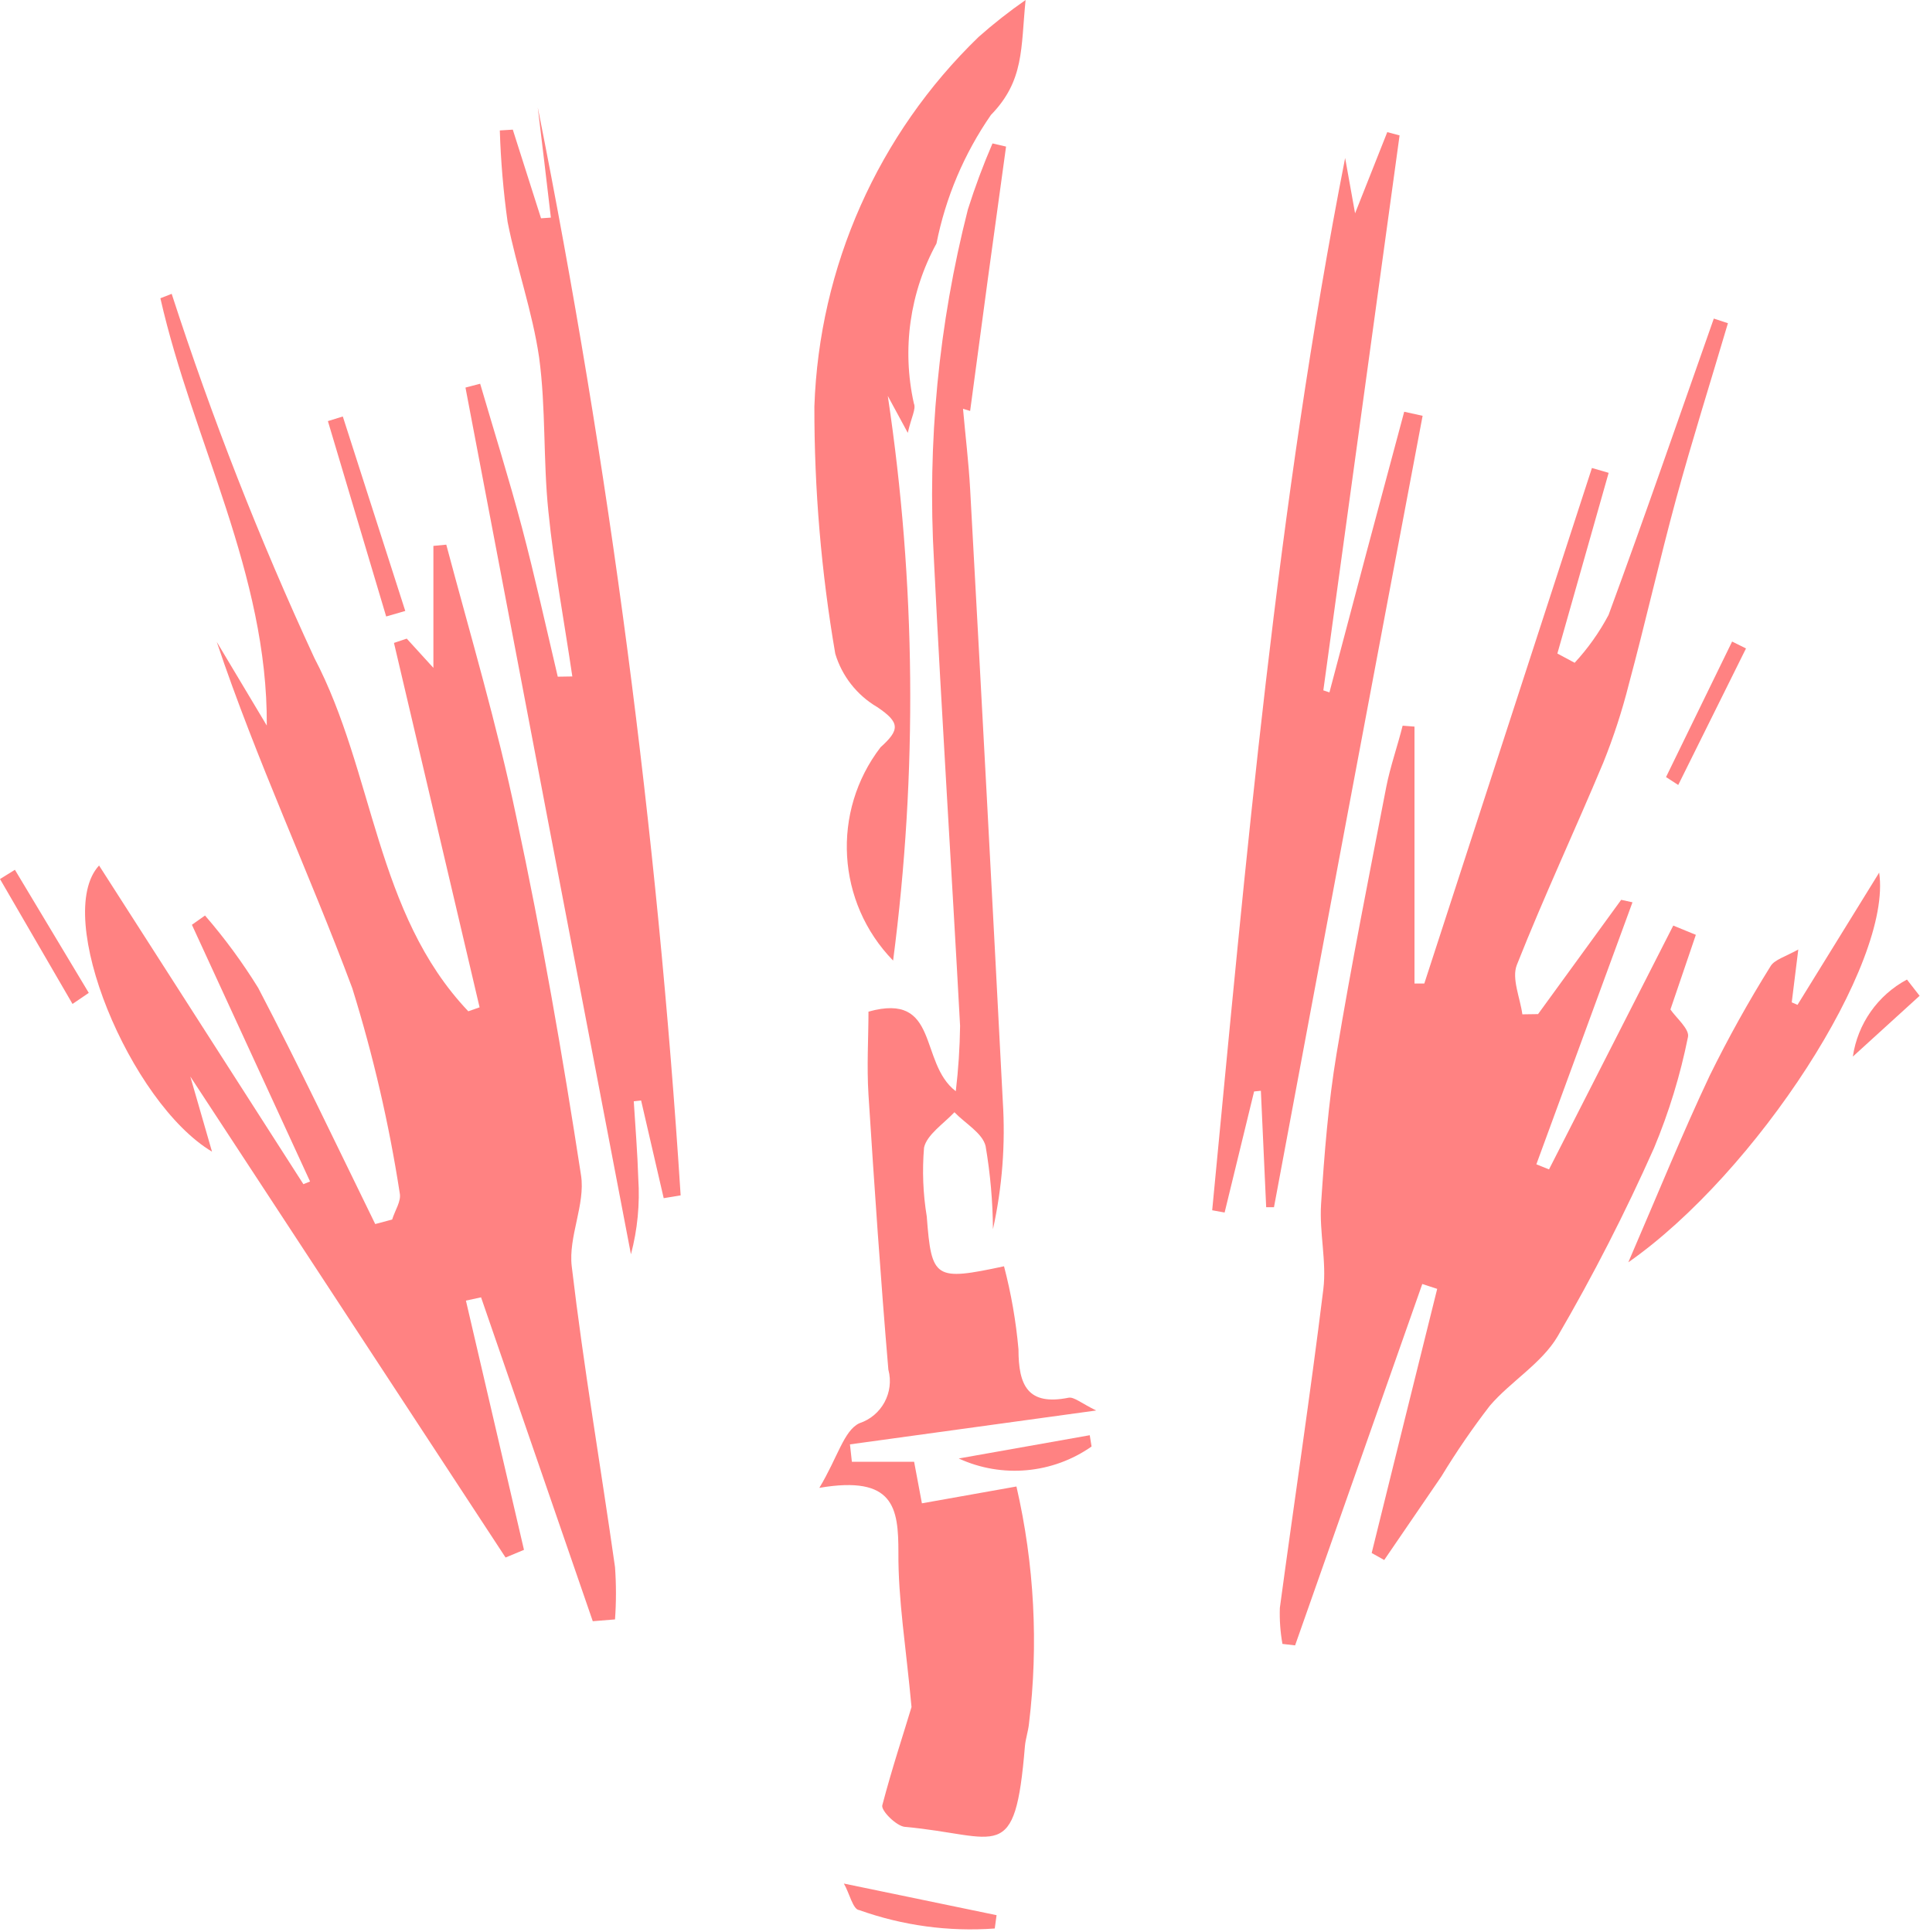
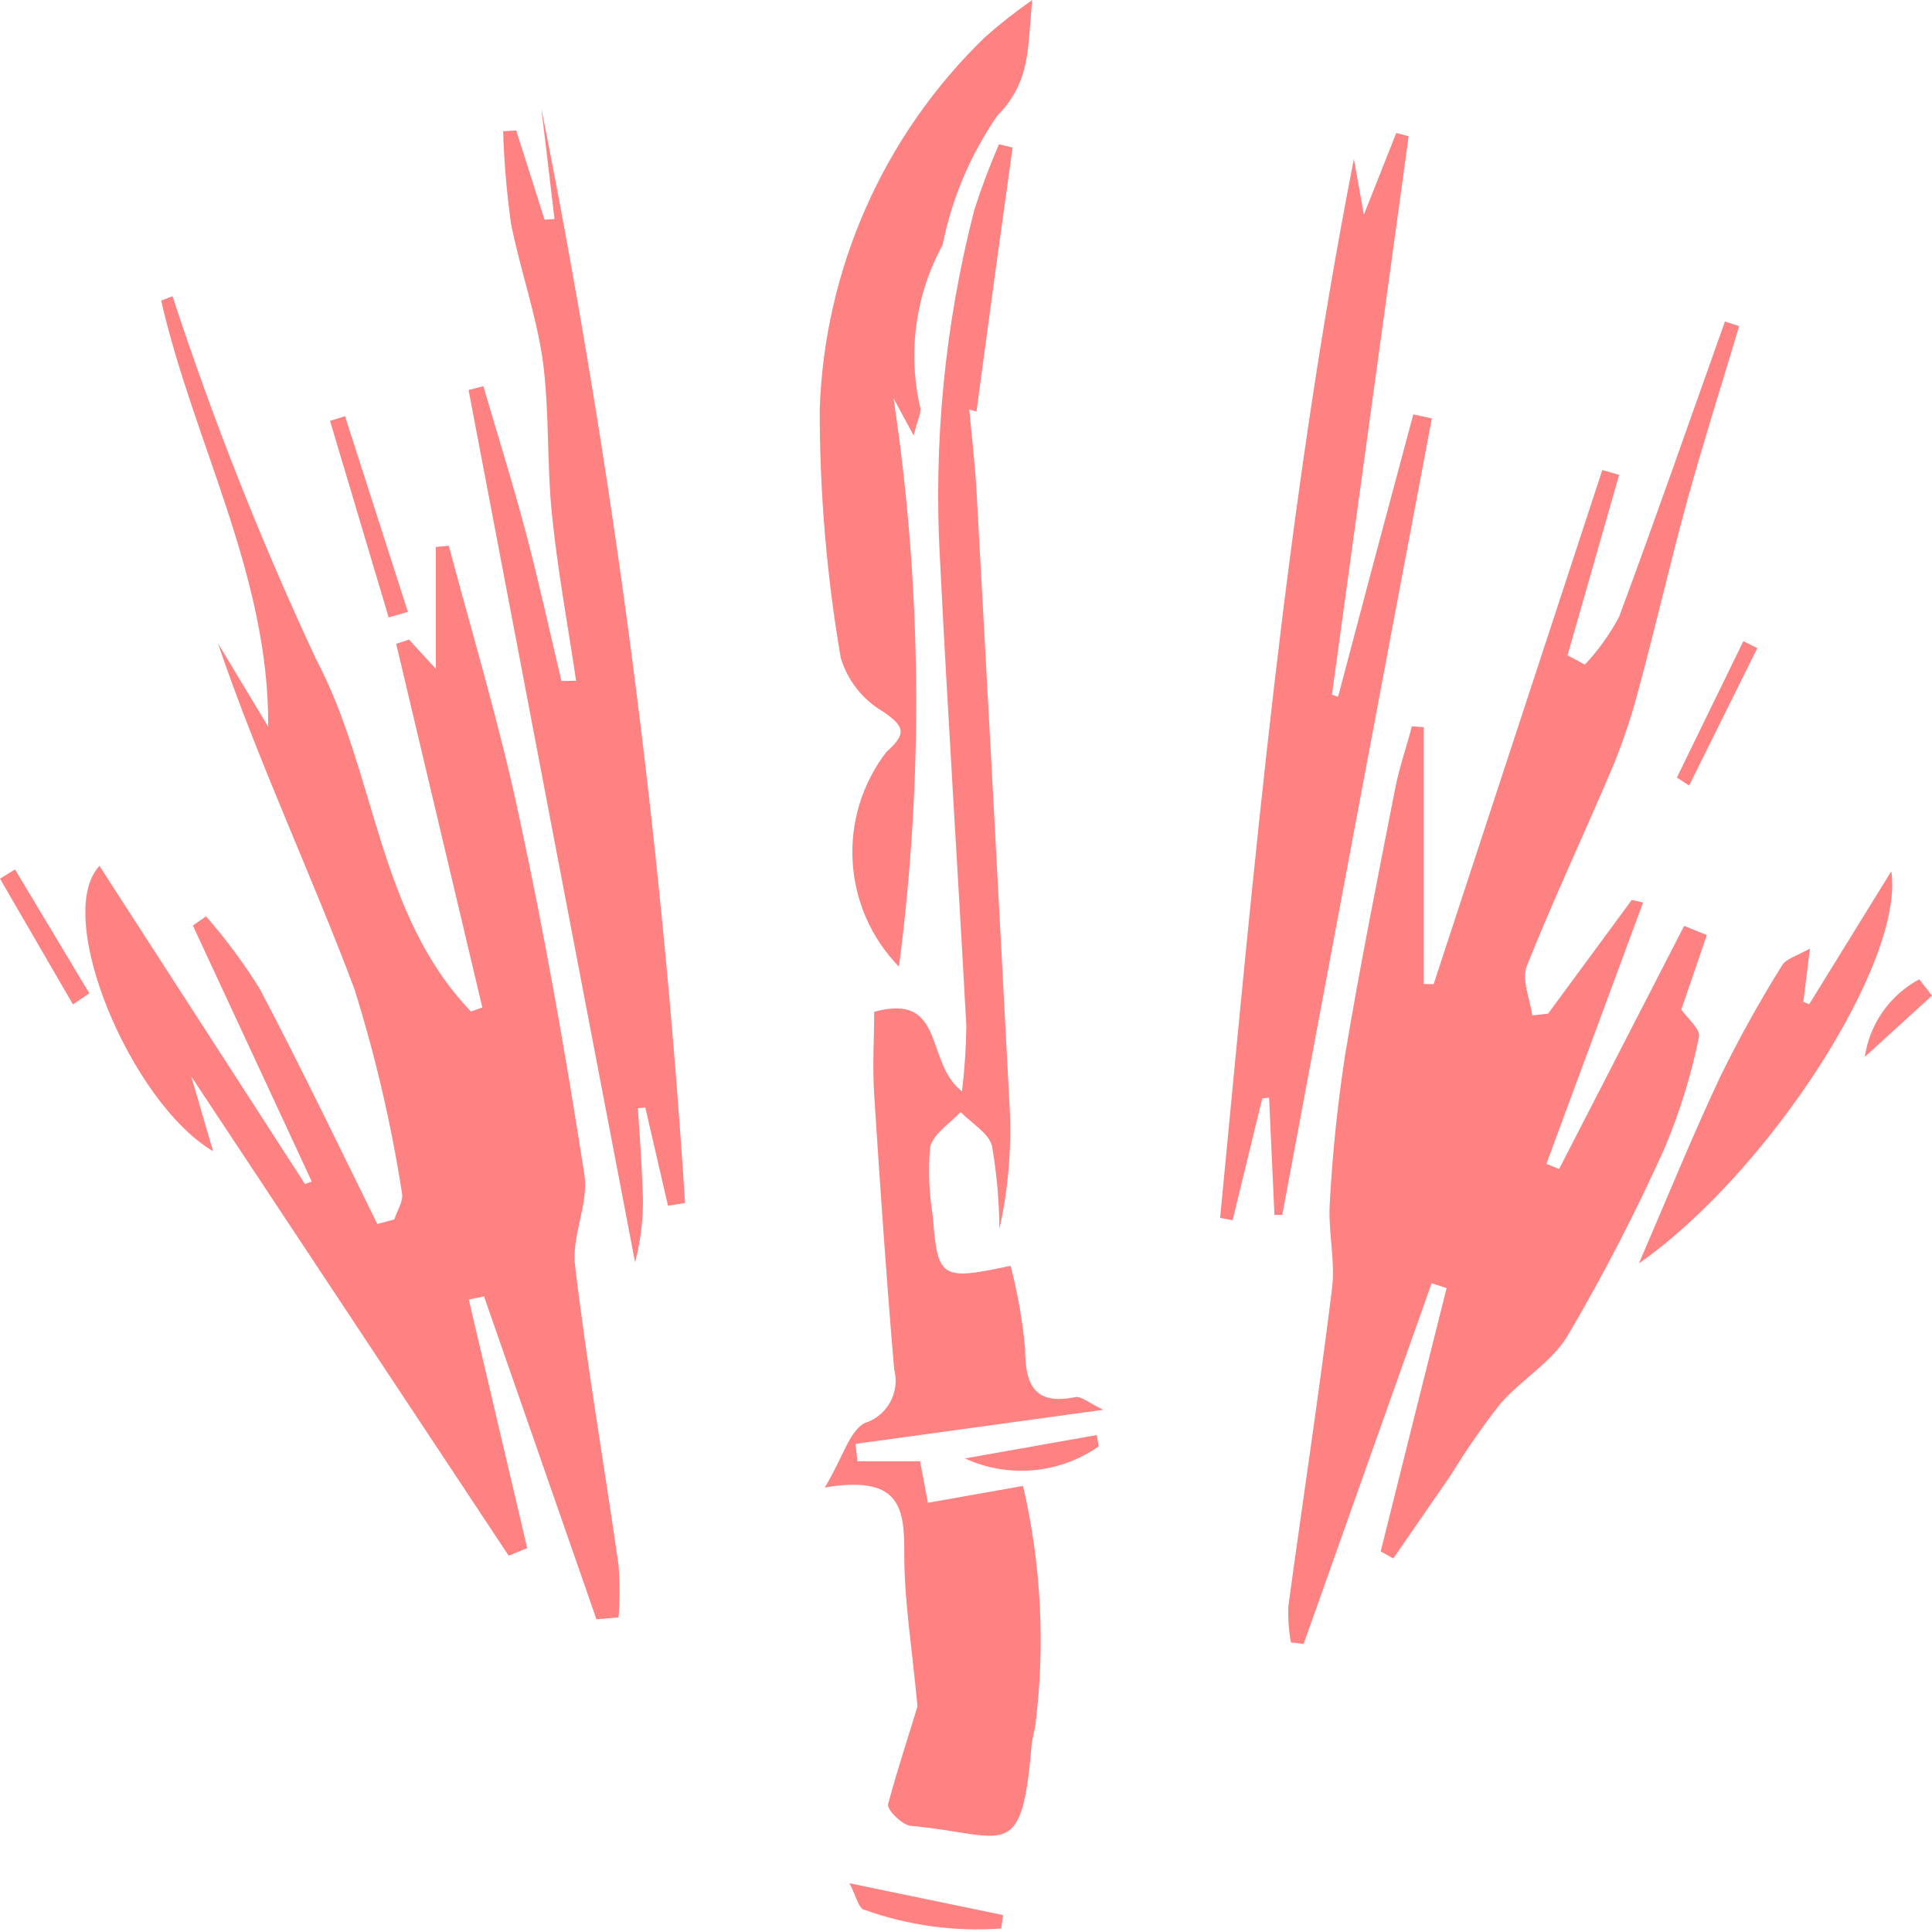
- <svg xmlns="http://www.w3.org/2000/svg" id="Layer_2" data-name="Layer 2" width="16.994" height="17.108" viewBox="0 0 16.994 17.108">
+ <svg xmlns="http://www.w3.org/2000/svg" id="Layer_2" data-name="Layer 2" width="17" height="17" viewBox="0 0 17 17">
  <g id="Layer_1" data-name="Layer 1" transform="translate(0 0)">
-     <path id="Path_1770" data-name="Path 1770" d="M13.689,43.584,12.7,40.716l-.134.029q.257,1.1.514,2.207l-.163.068-2.791-4.259.192.665c-.725-.433-1.412-2.087-1-2.534l1.809,2.822.059-.024-1.046-2.273.116-.082a4.959,4.959,0,0,1,.471.641c.36.689.693,1.39,1.036,2.091l.15-.04c.025-.082.082-.163.067-.234a12.547,12.547,0,0,0-.42-1.814c-.381-1.022-.847-2.014-1.2-3.067l.443.741c.009-1.343-.654-2.517-.942-3.784l.1-.039a28.848,28.848,0,0,0,1.263,3.224c.533,1.017.538,2.26,1.363,3.129l.1-.035-.758-3.227.113-.038.236.259V34.062l.114-.011c.213.8.451,1.6.621,2.415.225,1.05.409,2.108.572,3.169.04.258-.114.545-.082.808.105.89.257,1.775.383,2.662a3.245,3.245,0,0,1,0,.463Z" transform="translate(-8.441 -29.228)" fill="#ff8282" />
-     <path id="Path_1771" data-name="Path 1771" d="M140.786,40.761l.736-1.012.1.022-.851,2.32.112.045,1.1-2.159.2.082c-.074.22-.15.439-.225.661.051.075.172.175.155.245a5.211,5.211,0,0,1-.3.981,17.157,17.157,0,0,1-.854,1.669c-.141.239-.417.4-.6.614a6.83,6.83,0,0,0-.429.626l-.506.74-.111-.062q.289-1.17.58-2.339l-.132-.043-1.126,3.2-.112-.013a1.512,1.512,0,0,1-.023-.319c.127-.941.269-1.88.385-2.822.03-.245-.036-.5-.02-.754.029-.445.064-.892.137-1.331.131-.79.288-1.575.44-2.362.036-.183.1-.362.145-.543l.105.008v2.275h.087l1.484-4.565.148.043-.454,1.6.153.082a2.019,2.019,0,0,0,.3-.423c.321-.871.623-1.749.932-2.625l.125.041c-.153.518-.316,1.034-.458,1.553-.148.545-.273,1.1-.419,1.643a5.413,5.413,0,0,1-.226.694c-.251.6-.527,1.189-.766,1.793-.047.12.029.29.049.437Z" transform="translate(-127.169 -31.781)" fill="#ff8282" />
-     <path id="Path_1772" data-name="Path 1772" d="M89.584,29.386c-.048-.527-.119-.948-.116-1.369,0-.393-.037-.685-.7-.572.163-.271.217-.507.354-.572a.393.393,0,0,0,.257-.475c-.069-.811-.124-1.623-.176-2.434-.016-.253,0-.507,0-.736.633-.176.443.452.773.705a5.544,5.544,0,0,0,.038-.579c-.074-1.372-.163-2.744-.231-4.116a10.218,10.218,0,0,1,.3-3.113,6.154,6.154,0,0,1,.218-.585l.12.028q-.163,1.171-.318,2.341l-.063-.019c.021.237.05.474.063.711q.149,2.71.289,5.419a4.052,4.052,0,0,1-.087,1.135,4.567,4.567,0,0,0-.065-.736c-.028-.116-.18-.2-.276-.3-.094.1-.245.2-.269.313a2.471,2.471,0,0,0,.024.61c.042.554.071.572.684.441a4.447,4.447,0,0,1,.128.736c0,.319.082.5.443.428.049-.009.11.047.245.113l-2.18.3.017.154h.551l.069.368.837-.149a6.086,6.086,0,0,1,.111,2.1c-.007.068-.03.133-.036.2-.088,1.063-.23.789-1.063.714-.075-.007-.21-.142-.2-.19C89.411,29.929,89.517,29.61,89.584,29.386Z" transform="translate(-81.514 -14.27)" fill="#ff8282" />
-     <path id="Path_1773" data-name="Path 1773" d="M51.412,16.633c-.072-.49-.163-.972-.212-1.462-.047-.453-.021-.914-.082-1.363-.059-.405-.2-.8-.279-1.2a7.6,7.6,0,0,1-.069-.81l.115-.007.25.785.087-.006q-.057-.49-.116-.976a73.091,73.091,0,0,1,1.265,9.634l-.15.025-.2-.865-.065.007c.014.228.033.456.04.685a2.08,2.08,0,0,1-.065.67q-.736-3.838-1.465-7.675l.13-.034c.124.424.257.846.37,1.273s.213.88.317,1.321Z" transform="translate(-46.345 -10.643)" fill="#ff8282" />
-     <path id="Path_1774" data-name="Path 1774" d="M132.356,19.326q.327-1.242.662-2.485l.163.036q-.662,3.5-1.316,7.008l-.069,0-.047-1.031-.06.006q-.13.537-.261,1.072l-.11-.02c.3-3.115.572-6.232,1.177-9.318.025.138.05.277.088.49l.285-.719.109.029q-.337,2.457-.675,4.914Z" transform="translate(-120.586 -13.195)" fill="#ff8282" />
-     <path id="Path_1775" data-name="Path 1775" d="M88.989,3.833l-.177-.327a18,18,0,0,1,.047,5,1.446,1.446,0,0,1-.111-1.889c.171-.154.174-.219-.03-.356a.822.822,0,0,1-.371-.472A12.814,12.814,0,0,1,88.162,3.6,4.778,4.778,0,0,1,89.616.327,4.543,4.543,0,0,1,90.032,0c-.043.427-.01.713-.307,1.018a3.04,3.04,0,0,0-.482,1.138,2.031,2.031,0,0,0-.2,1.417C89.064,3.621,89.021,3.692,88.989,3.833Z" transform="translate(-80.952 0)" fill="#ff8282" />
-     <path id="Path_1776" data-name="Path 1776" d="M176.36,98.009c.267-.619.48-1.144.721-1.654a11.075,11.075,0,0,1,.539-.969c.034-.056.126-.082.245-.147l-.058.468.051.022.723-1.171C178.7,95.358,177.493,97.217,176.36,98.009Z" transform="translate(-161.944 -86.831)" fill="#ff8282" />
-     <path id="Path_1777" data-name="Path 1777" d="M36.026,46.891l-.516-1.73.132-.041.553,1.722Z" transform="translate(-32.607 -41.432)" fill="#ff8282" />
-     <path id="Path_1778" data-name="Path 1778" d="M91.4,204.05l1.352.28-.016.118a2.929,2.929,0,0,1-1.2-.163C91.48,204.281,91.449,204.133,91.4,204.05Z" transform="translate(-83.929 -187.371)" fill="#ff8282" />
-     <path id="Path_1779" data-name="Path 1779" d="M.642,95.418,0,94.312l.132-.082.654,1.09Z" transform="translate(0 -86.528)" fill="#ff8282" />
-     <path id="Path_1780" data-name="Path 1780" d="M103.84,155.686,105,155.48l.016.1A1.186,1.186,0,0,1,103.84,155.686Z" transform="translate(-95.352 -142.771)" fill="#ff8282" />
-     <path id="Path_1781" data-name="Path 1781" d="M180.45,70.7l.585-1.2.123.061-.6,1.209Z" transform="translate(-165.7 -63.819)" fill="#ff8282" />
-     <path id="Path_1782" data-name="Path 1782" d="M201.271,106.3l-.591.538a.925.925,0,0,1,.479-.682Z" transform="translate(-184.276 -97.482)" fill="#ff8282" />
+     <path id="Path_1770" data-name="Path 1770" d="M13.689,43.476,12.7,40.635l-.134.028q.257,1.093.514,2.187l-.163.067L10.124,38.7l.192.658c-.725-.429-1.412-2.068-1-2.511l1.809,2.8.059-.023-1.046-2.252.116-.081a4.916,4.916,0,0,1,.471.635c.36.683.693,1.377,1.036,2.072l.15-.04c.025-.081.082-.162.067-.232a12.336,12.336,0,0,0-.42-1.8c-.381-1.012-.847-2-1.2-3.039l.443.735c.009-1.331-.654-2.494-.942-3.749l.1-.039a28.427,28.427,0,0,0,1.263,3.194c.533,1.008.538,2.239,1.363,3.1l.1-.035-.758-3.2.113-.037.236.257V34.041l.114-.011c.213.8.451,1.587.621,2.393.225,1.04.409,2.089.572,3.14.04.256-.114.54-.082.8.105.882.257,1.758.383,2.638a3.186,3.186,0,0,1,0,.459Z" transform="translate(-8.441 -29.228)" fill="#ff8282" />
+     <path id="Path_1771" data-name="Path 1771" d="M140.786,40.7l.736-1,.1.022-.851,2.3.112.045,1.1-2.139.2.081c-.074.218-.15.435-.225.655.051.075.172.173.155.243a5.128,5.128,0,0,1-.3.972,16.941,16.941,0,0,1-.854,1.654c-.141.237-.417.392-.6.608a6.765,6.765,0,0,0-.429.62l-.506.733-.111-.062q.289-1.159.58-2.317l-.132-.042-1.126,3.173-.112-.013a1.485,1.485,0,0,1-.023-.316c.127-.932.269-1.863.385-2.8.03-.243-.036-.5-.02-.748a13.172,13.172,0,0,1,.137-1.319c.131-.782.288-1.561.44-2.34.036-.181.1-.359.145-.538l.105.008V40.44h.087l1.484-4.523.148.043-.454,1.588.153.081a2,2,0,0,0,.3-.419c.321-.863.623-1.733.932-2.6l.125.041c-.153.513-.316,1.025-.458,1.539-.148.54-.273,1.087-.419,1.628a5.329,5.329,0,0,1-.226.688c-.251.594-.527,1.178-.766,1.777-.047.119.029.288.049.433Z" transform="translate(-127.164 -31.781)" fill="#ff8282" />
+     <path id="Path_1772" data-name="Path 1772" d="M89.584,29.286c-.048-.523-.119-.941-.116-1.359,0-.39-.037-.68-.7-.568.163-.269.217-.5.354-.568a.39.39,0,0,0,.257-.471c-.069-.805-.124-1.611-.176-2.417-.016-.251,0-.5,0-.73.633-.174.443.449.773.7a5.465,5.465,0,0,0,.038-.575c-.074-1.363-.163-2.724-.231-4.087a10.074,10.074,0,0,1,.3-3.09,6.082,6.082,0,0,1,.218-.581l.12.028q-.163,1.163-.318,2.324l-.063-.019c.021.235.05.471.063.706q.149,2.69.289,5.38a4,4,0,0,1-.087,1.126,4.5,4.5,0,0,0-.065-.73c-.028-.115-.18-.2-.276-.3-.094.1-.245.195-.269.311a2.436,2.436,0,0,0,.024.605c.042.55.071.568.684.437a4.386,4.386,0,0,1,.128.73c0,.316.082.5.443.425.049-.009.11.047.245.112l-2.18.3.017.153h.551l.069.365.837-.148a6,6,0,0,1,.111,2.083c-.007.067-.03.132-.036.2-.088,1.055-.23.783-1.063.708-.075-.007-.21-.141-.2-.189C89.411,29.825,89.517,29.509,89.584,29.286Z" transform="translate(-81.511 -14.27)" fill="#ff8282" />
+     <path id="Path_1773" data-name="Path 1773" d="M51.412,16.633c-.072-.49-.163-.972-.212-1.462-.047-.453-.021-.914-.082-1.363-.059-.405-.2-.8-.279-1.2a7.6,7.6,0,0,1-.069-.81l.115-.007.25.785.087-.006q-.057-.49-.116-.976a73.091,73.091,0,0,1,1.265,9.634l-.15.025-.2-.865-.065.007c.014.228.033.456.04.685a2.08,2.08,0,0,1-.065.67q-.736-3.838-1.465-7.675l.13-.034c.124.424.257.846.37,1.273s.213.88.317,1.321Z" transform="translate(-46.343 -10.643)" fill="#ff8282" />
+     <path id="Path_1774" data-name="Path 1774" d="M132.356,19.326q.327-1.242.662-2.485l.163.036q-.662,3.5-1.316,7.008l-.069,0-.047-1.031-.06.006q-.13.537-.261,1.072l-.11-.02c.3-3.115.572-6.232,1.177-9.318.025.138.05.277.088.49l.285-.719.109.029q-.337,2.457-.675,4.914Z" transform="translate(-120.582 -13.195)" fill="#ff8282" />
+     <path id="Path_1775" data-name="Path 1775" d="M88.989,3.833l-.177-.327a18,18,0,0,1,.047,5,1.446,1.446,0,0,1-.111-1.889c.171-.154.174-.219-.03-.356a.822.822,0,0,1-.371-.472A12.814,12.814,0,0,1,88.162,3.6,4.778,4.778,0,0,1,89.616.327,4.543,4.543,0,0,1,90.032,0c-.043.427-.01.713-.307,1.018a3.04,3.04,0,0,0-.482,1.138,2.031,2.031,0,0,0-.2,1.417C89.064,3.621,89.021,3.692,88.989,3.833Z" transform="translate(-80.949 0)" fill="#ff8282" />
+     <path id="Path_1776" data-name="Path 1776" d="M176.36,98.009c.267-.619.48-1.144.721-1.654a11.075,11.075,0,0,1,.539-.969c.034-.056.126-.082.245-.147l-.058.468.051.022.723-1.171C178.7,95.358,177.493,97.217,176.36,98.009Z" transform="translate(-161.939 -86.892)" fill="#ff8282" />
+     <path id="Path_1777" data-name="Path 1777" d="M36.026,46.891l-.516-1.73.132-.041.553,1.722Z" transform="translate(-32.606 -41.458)" fill="#ff8282" />
+     <path id="Path_1778" data-name="Path 1778" d="M91.4,204.05l1.352.28-.016.118a2.929,2.929,0,0,1-1.2-.163C91.48,204.281,91.449,204.133,91.4,204.05Z" transform="translate(-83.926 -187.479)" fill="#ff8282" />
+     <path id="Path_1779" data-name="Path 1779" d="M.642,95.418,0,94.312l.132-.082.654,1.09Z" transform="translate(0 -86.58)" fill="#ff8282" />
+     <path id="Path_1780" data-name="Path 1780" d="M103.84,155.686,105,155.48l.016.1A1.186,1.186,0,0,1,103.84,155.686Z" transform="translate(-95.349 -142.853)" fill="#ff8282" />
+     <path id="Path_1781" data-name="Path 1781" d="M180.45,70.7l.585-1.2.123.061-.6,1.209Z" transform="translate(-165.695 -63.858)" fill="#ff8282" />
+     <path id="Path_1782" data-name="Path 1782" d="M201.271,106.3l-.591.538a.925.925,0,0,1,.479-.682Z" transform="translate(-184.271 -97.539)" fill="#ff8282" />
  </g>
</svg>
